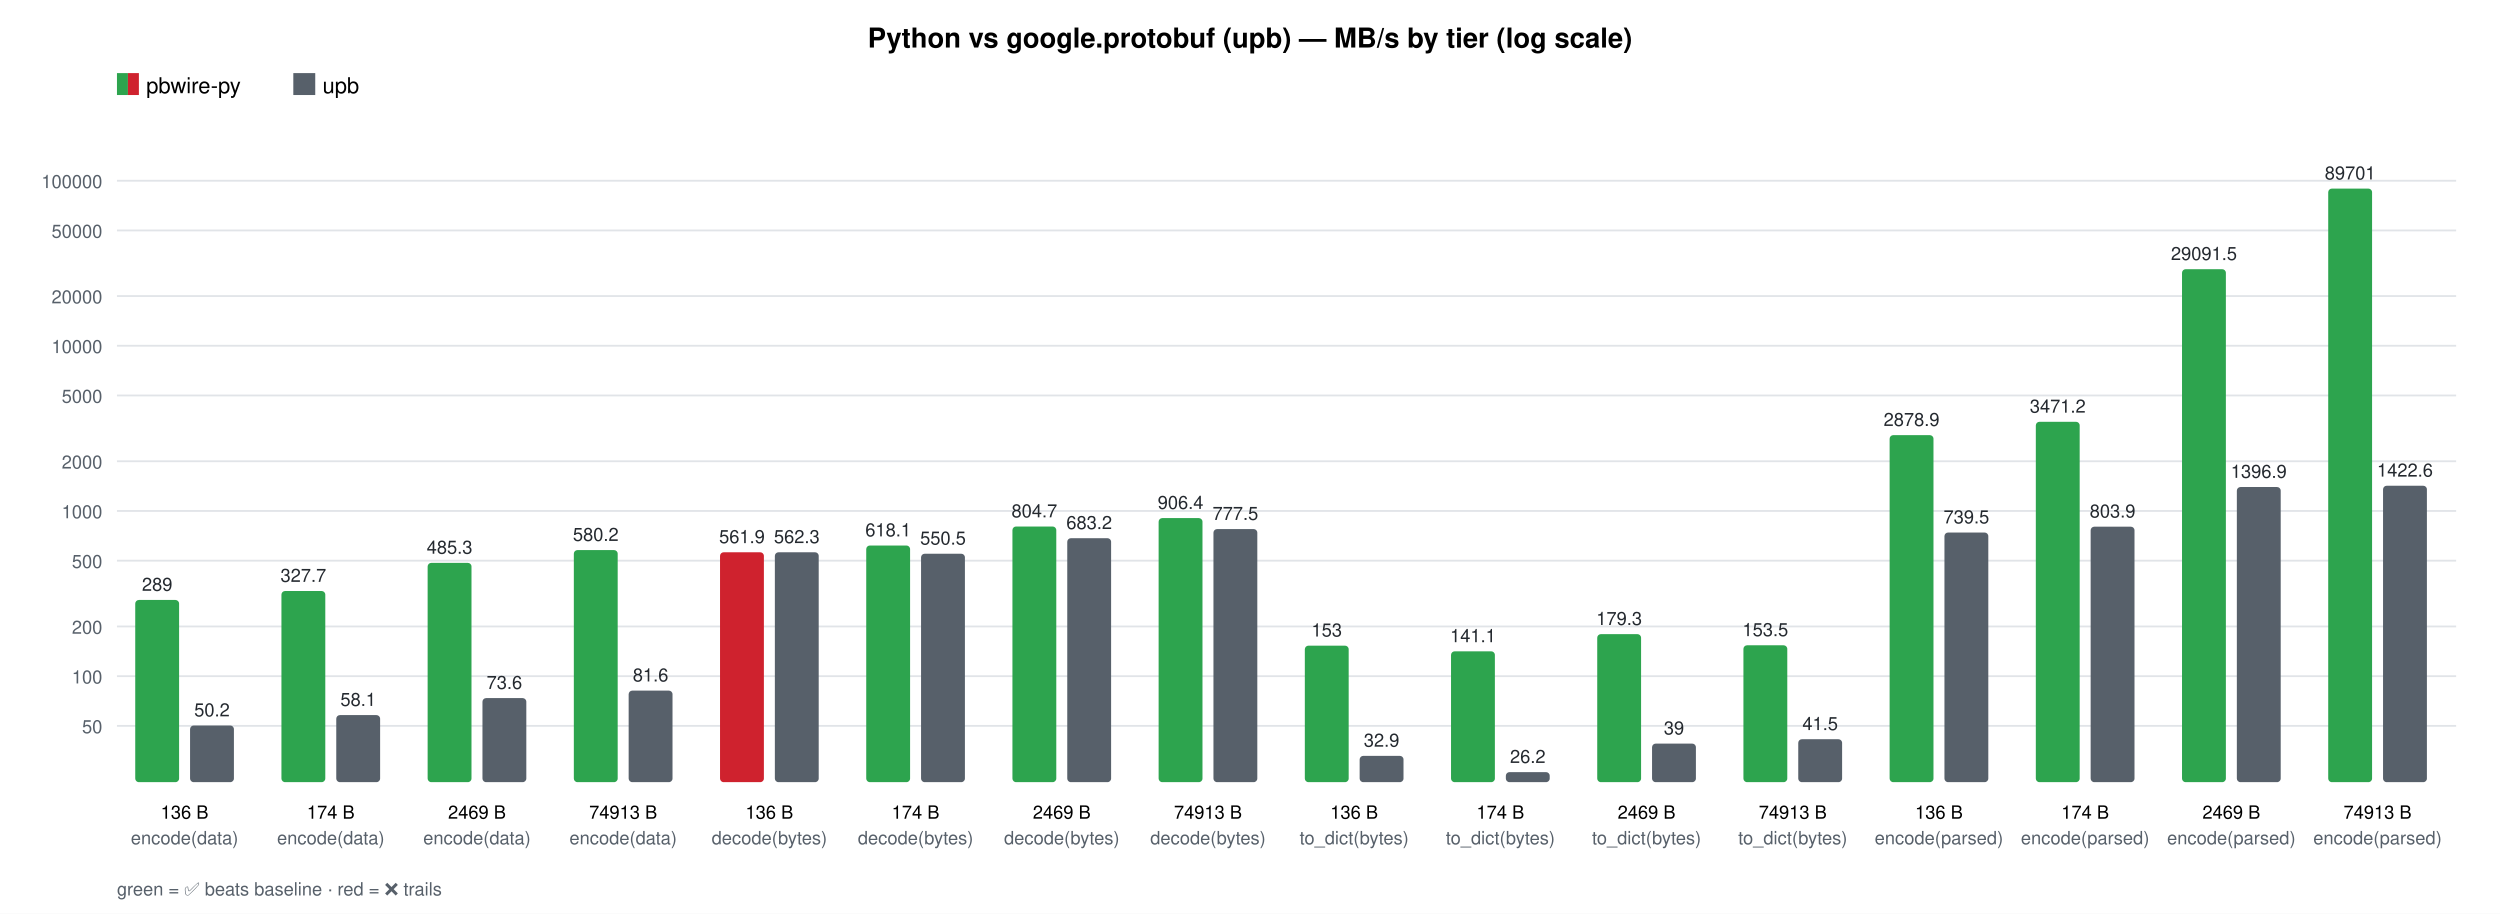
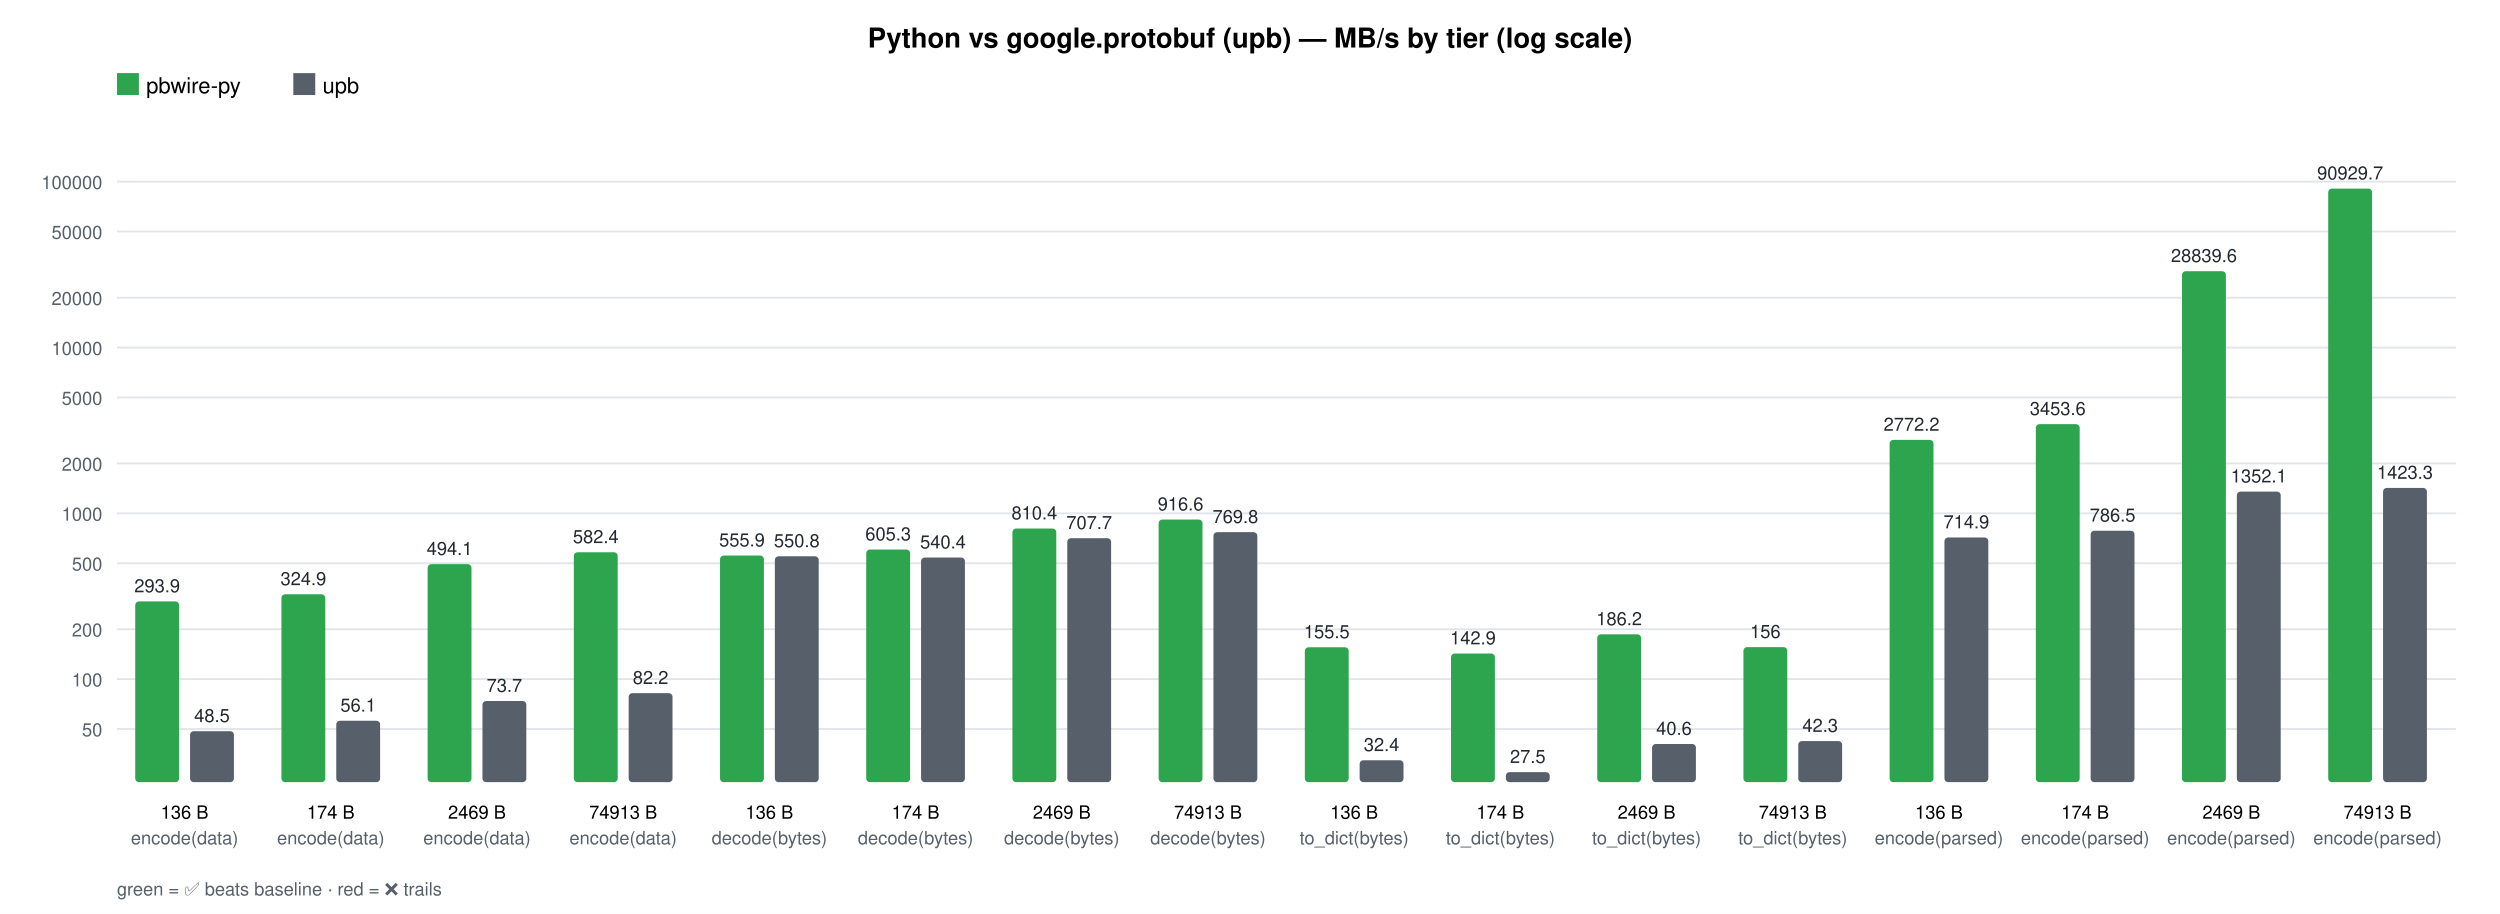
<svg xmlns="http://www.w3.org/2000/svg" width="1368" height="500" font-family="Helvetica, Arial, sans-serif">
  <rect width="1368" height="500" fill="#ffffff" />
  <text x="684.0" y="26" text-anchor="middle" font-size="15" font-weight="bold">Python vs google.protobuf (upb) — MB/s by tier (log scale)</text>
-   <rect x="64" y="40" width="6" height="12" fill="#2da44e" />
-   <rect x="70" y="40" width="6" height="12" fill="#cf222e" />
+   <rect x="64" y="40" width="12" height="12" fill="#2da44e" />
  <text x="80" y="51" font-size="12">pbwire-py</text>
  <rect x="160.5" y="40" width="12" height="12" fill="#57606a" />
  <text x="176.5" y="51" font-size="12">upb</text>
-   <line x1="64" y1="397.2" x2="1344" y2="397.2" stroke="#e1e4e8" />
-   <text x="56" y="401.2" text-anchor="end" font-size="10" fill="#57606a">50</text>
-   <line x1="64" y1="370.0" x2="1344" y2="370.0" stroke="#e1e4e8" />
-   <text x="56" y="374.0" text-anchor="end" font-size="10" fill="#57606a">100</text>
-   <line x1="64" y1="342.8" x2="1344" y2="342.8" stroke="#e1e4e8" />
-   <text x="56" y="346.8" text-anchor="end" font-size="10" fill="#57606a">200</text>
-   <line x1="64" y1="306.8" x2="1344" y2="306.8" stroke="#e1e4e8" />
-   <text x="56" y="310.8" text-anchor="end" font-size="10" fill="#57606a">500</text>
-   <line x1="64" y1="279.6" x2="1344" y2="279.6" stroke="#e1e4e8" />
-   <text x="56" y="283.6" text-anchor="end" font-size="10" fill="#57606a">1000</text>
-   <line x1="64" y1="252.4" x2="1344" y2="252.4" stroke="#e1e4e8" />
-   <text x="56" y="256.4" text-anchor="end" font-size="10" fill="#57606a">2000</text>
-   <line x1="64" y1="216.4" x2="1344" y2="216.4" stroke="#e1e4e8" />
-   <text x="56" y="220.4" text-anchor="end" font-size="10" fill="#57606a">5000</text>
-   <line x1="64" y1="189.2" x2="1344" y2="189.2" stroke="#e1e4e8" />
-   <text x="56" y="193.2" text-anchor="end" font-size="10" fill="#57606a">10000</text>
-   <line x1="64" y1="162.0" x2="1344" y2="162.0" stroke="#e1e4e8" />
-   <text x="56" y="166.0" text-anchor="end" font-size="10" fill="#57606a">20000</text>
-   <line x1="64" y1="126.1" x2="1344" y2="126.1" stroke="#e1e4e8" />
-   <text x="56" y="130.1" text-anchor="end" font-size="10" fill="#57606a">50000</text>
-   <line x1="64" y1="98.9" x2="1344" y2="98.9" stroke="#e1e4e8" />
-   <text x="56" y="102.9" text-anchor="end" font-size="10" fill="#57606a">100000</text>
+   <line x1="64" y1="398.9" x2="1344" y2="398.9" stroke="#e1e4e8" />
+   <text x="56" y="402.9" text-anchor="end" font-size="10" fill="#57606a">50</text>
+   <line x1="64" y1="371.6" x2="1344" y2="371.6" stroke="#e1e4e8" />
+   <text x="56" y="375.6" text-anchor="end" font-size="10" fill="#57606a">100</text>
+   <line x1="64" y1="344.3" x2="1344" y2="344.3" stroke="#e1e4e8" />
+   <text x="56" y="348.3" text-anchor="end" font-size="10" fill="#57606a">200</text>
+   <line x1="64" y1="308.2" x2="1344" y2="308.2" stroke="#e1e4e8" />
+   <text x="56" y="312.2" text-anchor="end" font-size="10" fill="#57606a">500</text>
+   <line x1="64" y1="280.9" x2="1344" y2="280.9" stroke="#e1e4e8" />
+   <text x="56" y="284.9" text-anchor="end" font-size="10" fill="#57606a">1000</text>
+   <line x1="64" y1="253.6" x2="1344" y2="253.6" stroke="#e1e4e8" />
+   <text x="56" y="257.6" text-anchor="end" font-size="10" fill="#57606a">2000</text>
+   <line x1="64" y1="217.5" x2="1344" y2="217.5" stroke="#e1e4e8" />
+   <text x="56" y="221.5" text-anchor="end" font-size="10" fill="#57606a">5000</text>
+   <line x1="64" y1="190.2" x2="1344" y2="190.2" stroke="#e1e4e8" />
+   <text x="56" y="194.2" text-anchor="end" font-size="10" fill="#57606a">10000</text>
+   <line x1="64" y1="162.9" x2="1344" y2="162.9" stroke="#e1e4e8" />
+   <text x="56" y="166.9" text-anchor="end" font-size="10" fill="#57606a">20000</text>
+   <line x1="64" y1="126.7" x2="1344" y2="126.7" stroke="#e1e4e8" />
+   <text x="56" y="130.7" text-anchor="end" font-size="10" fill="#57606a">50000</text>
+   <line x1="64" y1="99.4" x2="1344" y2="99.4" stroke="#e1e4e8" />
+   <text x="56" y="103.4" text-anchor="end" font-size="10" fill="#57606a">100000</text>
  <text x="101.0" y="448" text-anchor="middle" font-size="10">136 B</text>
  <text x="101.0" y="462" text-anchor="middle" font-size="10" fill="#57606a">encode(data)</text>
-   <rect x="74.0" y="328.3" width="24" height="99.7" rx="2" fill="#2da44e" />
-   <text x="86.0" y="323.3" text-anchor="middle" font-size="10" fill="#24292f">289</text>
-   <rect x="104.0" y="397.0" width="24" height="31.0" rx="2" fill="#57606a" />
-   <text x="116.0" y="392.0" text-anchor="middle" font-size="10" fill="#24292f">50.2</text>
+   <rect x="74.0" y="329.1" width="24" height="98.9" rx="2" fill="#2da44e" />
+   <text x="86.0" y="324.1" text-anchor="middle" font-size="10" fill="#24292f">293.9</text>
+   <rect x="104.0" y="400.1" width="24" height="27.9" rx="2" fill="#57606a" />
+   <text x="116.0" y="395.1" text-anchor="middle" font-size="10" fill="#24292f">48.5</text>
  <text x="181.0" y="448" text-anchor="middle" font-size="10">174 B</text>
  <text x="181.0" y="462" text-anchor="middle" font-size="10" fill="#57606a">encode(data)</text>
-   <rect x="154.0" y="323.4" width="24" height="104.6" rx="2" fill="#2da44e" />
-   <text x="166.0" y="318.4" text-anchor="middle" font-size="10" fill="#24292f">327.7</text>
-   <rect x="184.0" y="391.3" width="24" height="36.7" rx="2" fill="#57606a" />
-   <text x="196.0" y="386.3" text-anchor="middle" font-size="10" fill="#24292f">58.1</text>
+   <rect x="154.0" y="325.2" width="24" height="102.8" rx="2" fill="#2da44e" />
+   <text x="166.0" y="320.2" text-anchor="middle" font-size="10" fill="#24292f">324.9</text>
+   <rect x="184.0" y="394.4" width="24" height="33.6" rx="2" fill="#57606a" />
+   <text x="196.0" y="389.4" text-anchor="middle" font-size="10" fill="#24292f">56.1</text>
  <text x="261.0" y="448" text-anchor="middle" font-size="10">2469 B</text>
  <text x="261.0" y="462" text-anchor="middle" font-size="10" fill="#57606a">encode(data)</text>
-   <rect x="234.0" y="308.0" width="24" height="120.0" rx="2" fill="#2da44e" />
-   <text x="246.0" y="303.0" text-anchor="middle" font-size="10" fill="#24292f">485.3</text>
-   <rect x="264.0" y="382.0" width="24" height="46.0" rx="2" fill="#57606a" />
-   <text x="276.0" y="377.0" text-anchor="middle" font-size="10" fill="#24292f">73.6</text>
+   <rect x="234.0" y="308.7" width="24" height="119.3" rx="2" fill="#2da44e" />
+   <text x="246.0" y="303.7" text-anchor="middle" font-size="10" fill="#24292f">494.1</text>
+   <rect x="264.0" y="383.6" width="24" height="44.4" rx="2" fill="#57606a" />
+   <text x="276.0" y="378.6" text-anchor="middle" font-size="10" fill="#24292f">73.7</text>
  <text x="341.0" y="448" text-anchor="middle" font-size="10">74913 B</text>
  <text x="341.0" y="462" text-anchor="middle" font-size="10" fill="#57606a">encode(data)</text>
-   <rect x="314.0" y="301.0" width="24" height="127.0" rx="2" fill="#2da44e" />
-   <text x="326.0" y="296.0" text-anchor="middle" font-size="10" fill="#24292f">580.2</text>
-   <rect x="344.0" y="377.9" width="24" height="50.1" rx="2" fill="#57606a" />
-   <text x="356.0" y="372.9" text-anchor="middle" font-size="10" fill="#24292f">81.6</text>
+   <rect x="314.0" y="302.2" width="24" height="125.8" rx="2" fill="#2da44e" />
+   <text x="326.0" y="297.2" text-anchor="middle" font-size="10" fill="#24292f">582.4</text>
+   <rect x="344.0" y="379.3" width="24" height="48.7" rx="2" fill="#57606a" />
+   <text x="356.0" y="374.3" text-anchor="middle" font-size="10" fill="#24292f">82.2</text>
  <text x="421.0" y="448" text-anchor="middle" font-size="10">136 B</text>
  <text x="421.0" y="462" text-anchor="middle" font-size="10" fill="#57606a">decode(bytes)</text>
-   <rect x="394.0" y="302.2" width="24" height="125.8" rx="2" fill="#cf222e" />
-   <text x="406.0" y="297.2" text-anchor="middle" font-size="10" fill="#24292f">561.9</text>
-   <rect x="424.0" y="302.2" width="24" height="125.8" rx="2" fill="#57606a" />
-   <text x="436.0" y="297.2" text-anchor="middle" font-size="10" fill="#24292f">562.3</text>
+   <rect x="394.0" y="304.0" width="24" height="124.0" rx="2" fill="#2da44e" />
+   <text x="406.0" y="299.0" text-anchor="middle" font-size="10" fill="#24292f">555.9</text>
+   <rect x="424.0" y="304.4" width="24" height="123.6" rx="2" fill="#57606a" />
+   <text x="436.0" y="299.4" text-anchor="middle" font-size="10" fill="#24292f">550.8</text>
  <text x="501.0" y="448" text-anchor="middle" font-size="10">174 B</text>
  <text x="501.0" y="462" text-anchor="middle" font-size="10" fill="#57606a">decode(bytes)</text>
-   <rect x="474.0" y="298.5" width="24" height="129.5" rx="2" fill="#2da44e" />
-   <text x="486.0" y="293.5" text-anchor="middle" font-size="10" fill="#24292f">618.1</text>
-   <rect x="504.0" y="303.0" width="24" height="125.0" rx="2" fill="#57606a" />
-   <text x="516.0" y="298.0" text-anchor="middle" font-size="10" fill="#24292f">550.5</text>
+   <rect x="474.0" y="300.7" width="24" height="127.3" rx="2" fill="#2da44e" />
+   <text x="486.0" y="295.7" text-anchor="middle" font-size="10" fill="#24292f">605.3</text>
+   <rect x="504.0" y="305.1" width="24" height="122.9" rx="2" fill="#57606a" />
+   <text x="516.0" y="300.1" text-anchor="middle" font-size="10" fill="#24292f">540.4</text>
  <text x="581.0" y="448" text-anchor="middle" font-size="10">2469 B</text>
  <text x="581.0" y="462" text-anchor="middle" font-size="10" fill="#57606a">decode(bytes)</text>
-   <rect x="554.0" y="288.1" width="24" height="139.9" rx="2" fill="#2da44e" />
-   <text x="566.0" y="283.1" text-anchor="middle" font-size="10" fill="#24292f">804.7</text>
+   <rect x="554.0" y="289.2" width="24" height="138.8" rx="2" fill="#2da44e" />
+   <text x="566.0" y="284.2" text-anchor="middle" font-size="10" fill="#24292f">810.4</text>
  <rect x="584.0" y="294.5" width="24" height="133.5" rx="2" fill="#57606a" />
-   <text x="596.0" y="289.5" text-anchor="middle" font-size="10" fill="#24292f">683.2</text>
+   <text x="596.0" y="289.5" text-anchor="middle" font-size="10" fill="#24292f">707.7</text>
  <text x="661.0" y="448" text-anchor="middle" font-size="10">74913 B</text>
  <text x="661.0" y="462" text-anchor="middle" font-size="10" fill="#57606a">decode(bytes)</text>
-   <rect x="634.0" y="283.5" width="24" height="144.5" rx="2" fill="#2da44e" />
-   <text x="646.0" y="278.5" text-anchor="middle" font-size="10" fill="#24292f">906.4</text>
-   <rect x="664.0" y="289.5" width="24" height="138.5" rx="2" fill="#57606a" />
-   <text x="676.0" y="284.5" text-anchor="middle" font-size="10" fill="#24292f">777.5</text>
+   <rect x="634.0" y="284.3" width="24" height="143.7" rx="2" fill="#2da44e" />
+   <text x="646.0" y="279.3" text-anchor="middle" font-size="10" fill="#24292f">916.6</text>
+   <rect x="664.0" y="291.2" width="24" height="136.8" rx="2" fill="#57606a" />
+   <text x="676.0" y="286.2" text-anchor="middle" font-size="10" fill="#24292f">769.8</text>
  <text x="741.0" y="448" text-anchor="middle" font-size="10">136 B</text>
  <text x="741.0" y="462" text-anchor="middle" font-size="10" fill="#57606a">to_dict(bytes)</text>
-   <rect x="714.0" y="353.3" width="24" height="74.7" rx="2" fill="#2da44e" />
-   <text x="726.0" y="348.3" text-anchor="middle" font-size="10" fill="#24292f">153</text>
-   <rect x="744.0" y="413.6" width="24" height="14.4" rx="2" fill="#57606a" />
-   <text x="756.0" y="408.6" text-anchor="middle" font-size="10" fill="#24292f">32.9</text>
+   <rect x="714.0" y="354.2" width="24" height="73.8" rx="2" fill="#2da44e" />
+   <text x="726.0" y="349.2" text-anchor="middle" font-size="10" fill="#24292f">155.5</text>
+   <rect x="744.0" y="416.0" width="24" height="12.0" rx="2" fill="#57606a" />
+   <text x="756.0" y="411.0" text-anchor="middle" font-size="10" fill="#24292f">32.4</text>
  <text x="821.0" y="448" text-anchor="middle" font-size="10">174 B</text>
  <text x="821.0" y="462" text-anchor="middle" font-size="10" fill="#57606a">to_dict(bytes)</text>
-   <rect x="794.0" y="356.4" width="24" height="71.6" rx="2" fill="#2da44e" />
-   <text x="806.0" y="351.4" text-anchor="middle" font-size="10" fill="#24292f">141.1</text>
+   <rect x="794.0" y="357.6" width="24" height="70.4" rx="2" fill="#2da44e" />
+   <text x="806.0" y="352.6" text-anchor="middle" font-size="10" fill="#24292f">142.9</text>
  <rect x="824.0" y="422.5" width="24" height="5.5" rx="2" fill="#57606a" />
-   <text x="836.0" y="417.5" text-anchor="middle" font-size="10" fill="#24292f">26.2</text>
+   <text x="836.0" y="417.5" text-anchor="middle" font-size="10" fill="#24292f">27.5</text>
  <text x="901.0" y="448" text-anchor="middle" font-size="10">2469 B</text>
  <text x="901.0" y="462" text-anchor="middle" font-size="10" fill="#57606a">to_dict(bytes)</text>
-   <rect x="874.0" y="347.0" width="24" height="81.0" rx="2" fill="#2da44e" />
-   <text x="886.0" y="342.0" text-anchor="middle" font-size="10" fill="#24292f">179.3</text>
-   <rect x="904.0" y="406.9" width="24" height="21.1" rx="2" fill="#57606a" />
-   <text x="916.0" y="401.9" text-anchor="middle" font-size="10" fill="#24292f">39</text>
+   <rect x="874.0" y="347.1" width="24" height="80.9" rx="2" fill="#2da44e" />
+   <text x="886.0" y="342.1" text-anchor="middle" font-size="10" fill="#24292f">186.2</text>
+   <rect x="904.0" y="407.1" width="24" height="20.9" rx="2" fill="#57606a" />
+   <text x="916.0" y="402.1" text-anchor="middle" font-size="10" fill="#24292f">40.6</text>
  <text x="981.0" y="448" text-anchor="middle" font-size="10">74913 B</text>
  <text x="981.0" y="462" text-anchor="middle" font-size="10" fill="#57606a">to_dict(bytes)</text>
-   <rect x="954.0" y="353.1" width="24" height="74.9" rx="2" fill="#2da44e" />
-   <text x="966.0" y="348.1" text-anchor="middle" font-size="10" fill="#24292f">153.5</text>
-   <rect x="984.0" y="404.5" width="24" height="23.5" rx="2" fill="#57606a" />
-   <text x="996.0" y="399.5" text-anchor="middle" font-size="10" fill="#24292f">41.5</text>
+   <rect x="954.0" y="354.1" width="24" height="73.9" rx="2" fill="#2da44e" />
+   <text x="966.0" y="349.1" text-anchor="middle" font-size="10" fill="#24292f">156</text>
+   <rect x="984.0" y="405.5" width="24" height="22.5" rx="2" fill="#57606a" />
+   <text x="996.0" y="400.5" text-anchor="middle" font-size="10" fill="#24292f">42.3</text>
  <text x="1061.0" y="448" text-anchor="middle" font-size="10">136 B</text>
  <text x="1061.0" y="462" text-anchor="middle" font-size="10" fill="#57606a">encode(parsed)</text>
-   <rect x="1034.0" y="238.1" width="24" height="189.9" rx="2" fill="#2da44e" />
-   <text x="1046.0" y="233.1" text-anchor="middle" font-size="10" fill="#24292f">2878.9</text>
-   <rect x="1064.0" y="291.4" width="24" height="136.6" rx="2" fill="#57606a" />
-   <text x="1076.0" y="286.4" text-anchor="middle" font-size="10" fill="#24292f">739.5</text>
+   <rect x="1034.0" y="240.7" width="24" height="187.3" rx="2" fill="#2da44e" />
+   <text x="1046.0" y="235.7" text-anchor="middle" font-size="10" fill="#24292f">2772.2</text>
+   <rect x="1064.0" y="294.1" width="24" height="133.9" rx="2" fill="#57606a" />
+   <text x="1076.0" y="289.1" text-anchor="middle" font-size="10" fill="#24292f">714.9</text>
  <text x="1141.0" y="448" text-anchor="middle" font-size="10">174 B</text>
  <text x="1141.0" y="462" text-anchor="middle" font-size="10" fill="#57606a">encode(parsed)</text>
-   <rect x="1114.0" y="230.8" width="24" height="197.2" rx="2" fill="#2da44e" />
-   <text x="1126.0" y="225.8" text-anchor="middle" font-size="10" fill="#24292f">3471.2</text>
-   <rect x="1144.0" y="288.2" width="24" height="139.8" rx="2" fill="#57606a" />
-   <text x="1156.0" y="283.2" text-anchor="middle" font-size="10" fill="#24292f">803.9</text>
+   <rect x="1114.0" y="232.1" width="24" height="195.9" rx="2" fill="#2da44e" />
+   <text x="1126.0" y="227.1" text-anchor="middle" font-size="10" fill="#24292f">3453.6</text>
+   <rect x="1144.0" y="290.4" width="24" height="137.6" rx="2" fill="#57606a" />
+   <text x="1156.0" y="285.4" text-anchor="middle" font-size="10" fill="#24292f">786.5</text>
  <text x="1221.0" y="448" text-anchor="middle" font-size="10">2469 B</text>
  <text x="1221.0" y="462" text-anchor="middle" font-size="10" fill="#57606a">encode(parsed)</text>
-   <rect x="1194.0" y="147.3" width="24" height="280.7" rx="2" fill="#2da44e" />
-   <text x="1206.0" y="142.3" text-anchor="middle" font-size="10" fill="#24292f">29091.5</text>
-   <rect x="1224.0" y="266.5" width="24" height="161.5" rx="2" fill="#57606a" />
-   <text x="1236.0" y="261.5" text-anchor="middle" font-size="10" fill="#24292f">1396.9</text>
+   <rect x="1194.0" y="148.4" width="24" height="279.6" rx="2" fill="#2da44e" />
+   <text x="1206.0" y="143.4" text-anchor="middle" font-size="10" fill="#24292f">28839.6</text>
+   <rect x="1224.0" y="269.0" width="24" height="159.0" rx="2" fill="#57606a" />
+   <text x="1236.0" y="264.0" text-anchor="middle" font-size="10" fill="#24292f">1352.1</text>
  <text x="1301.0" y="448" text-anchor="middle" font-size="10">74913 B</text>
  <text x="1301.0" y="462" text-anchor="middle" font-size="10" fill="#57606a">encode(parsed)</text>
  <rect x="1274.0" y="103.2" width="24" height="324.8" rx="2" fill="#2da44e" />
-   <text x="1286.0" y="98.2" text-anchor="middle" font-size="10" fill="#24292f">89701</text>
-   <rect x="1304.0" y="265.8" width="24" height="162.2" rx="2" fill="#57606a" />
-   <text x="1316.0" y="260.8" text-anchor="middle" font-size="10" fill="#24292f">1422.6</text>
+   <text x="1286.0" y="98.2" text-anchor="middle" font-size="10" fill="#24292f">90929.7</text>
+   <rect x="1304.0" y="267.0" width="24" height="161.0" rx="2" fill="#57606a" />
+   <text x="1316.0" y="262.0" text-anchor="middle" font-size="10" fill="#24292f">1423.3</text>
  <text x="64" y="490" font-size="10" fill="#57606a">green = ✅ beats baseline · red = ❌ trails</text>
</svg>
